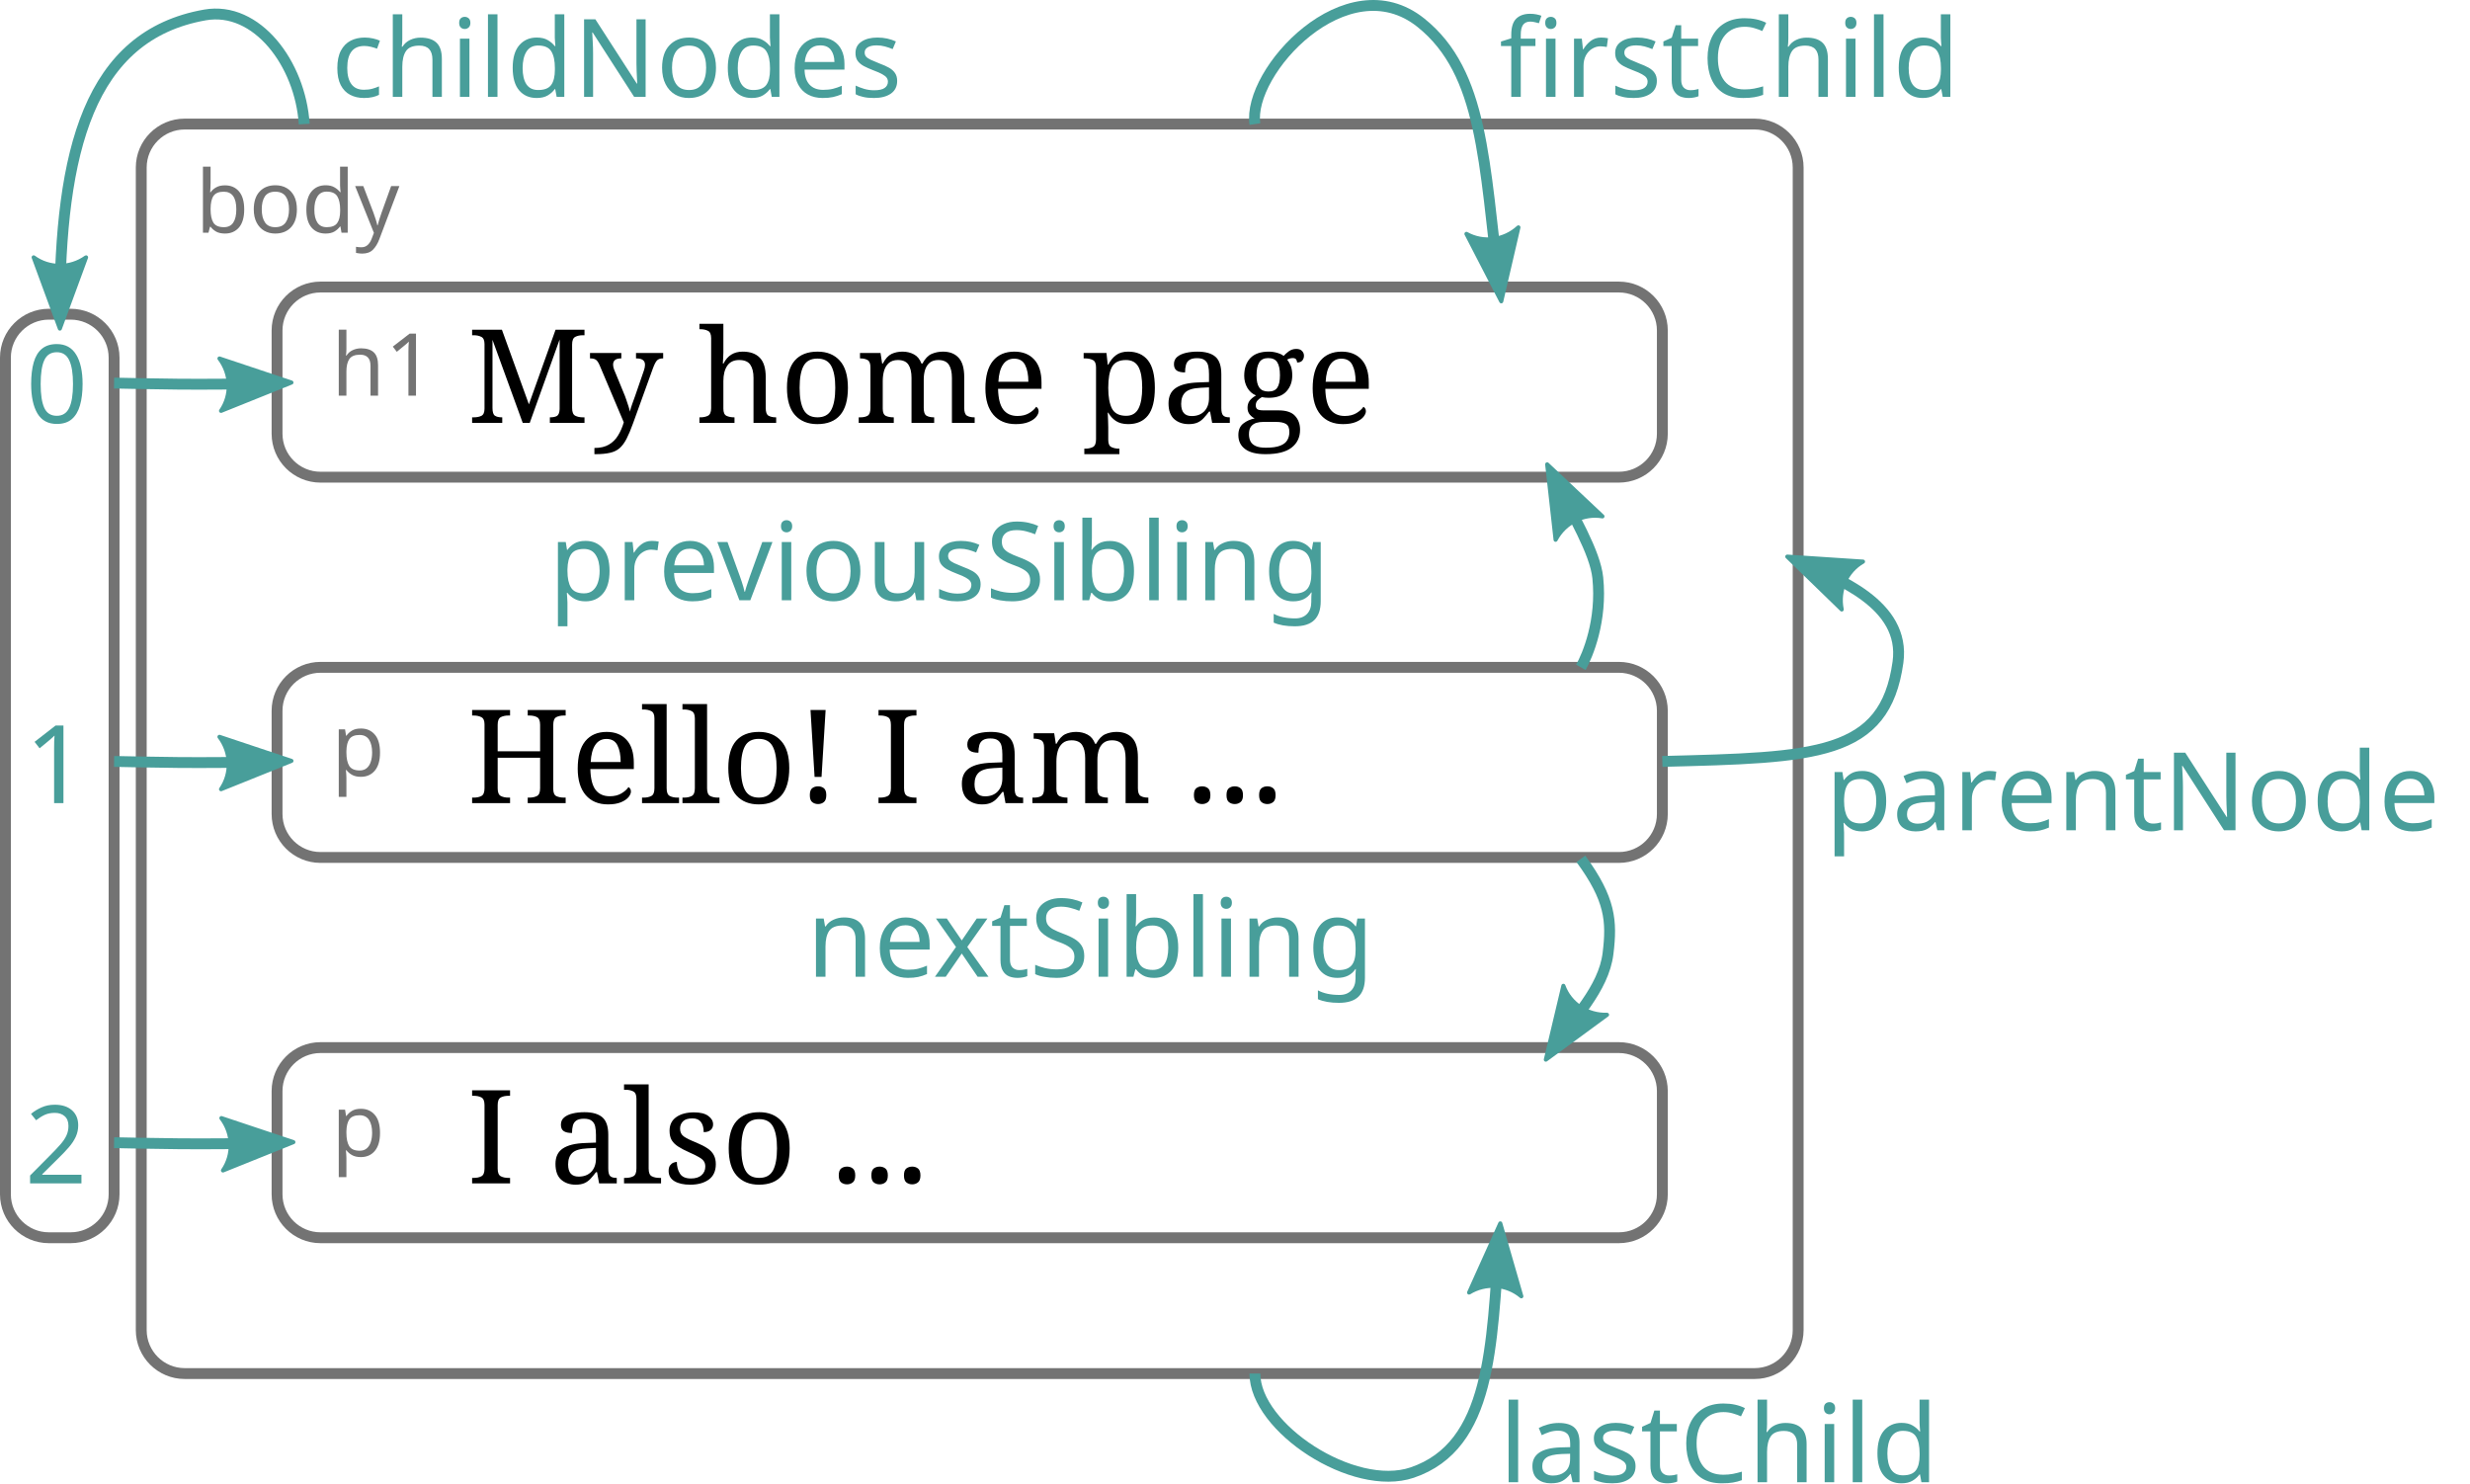
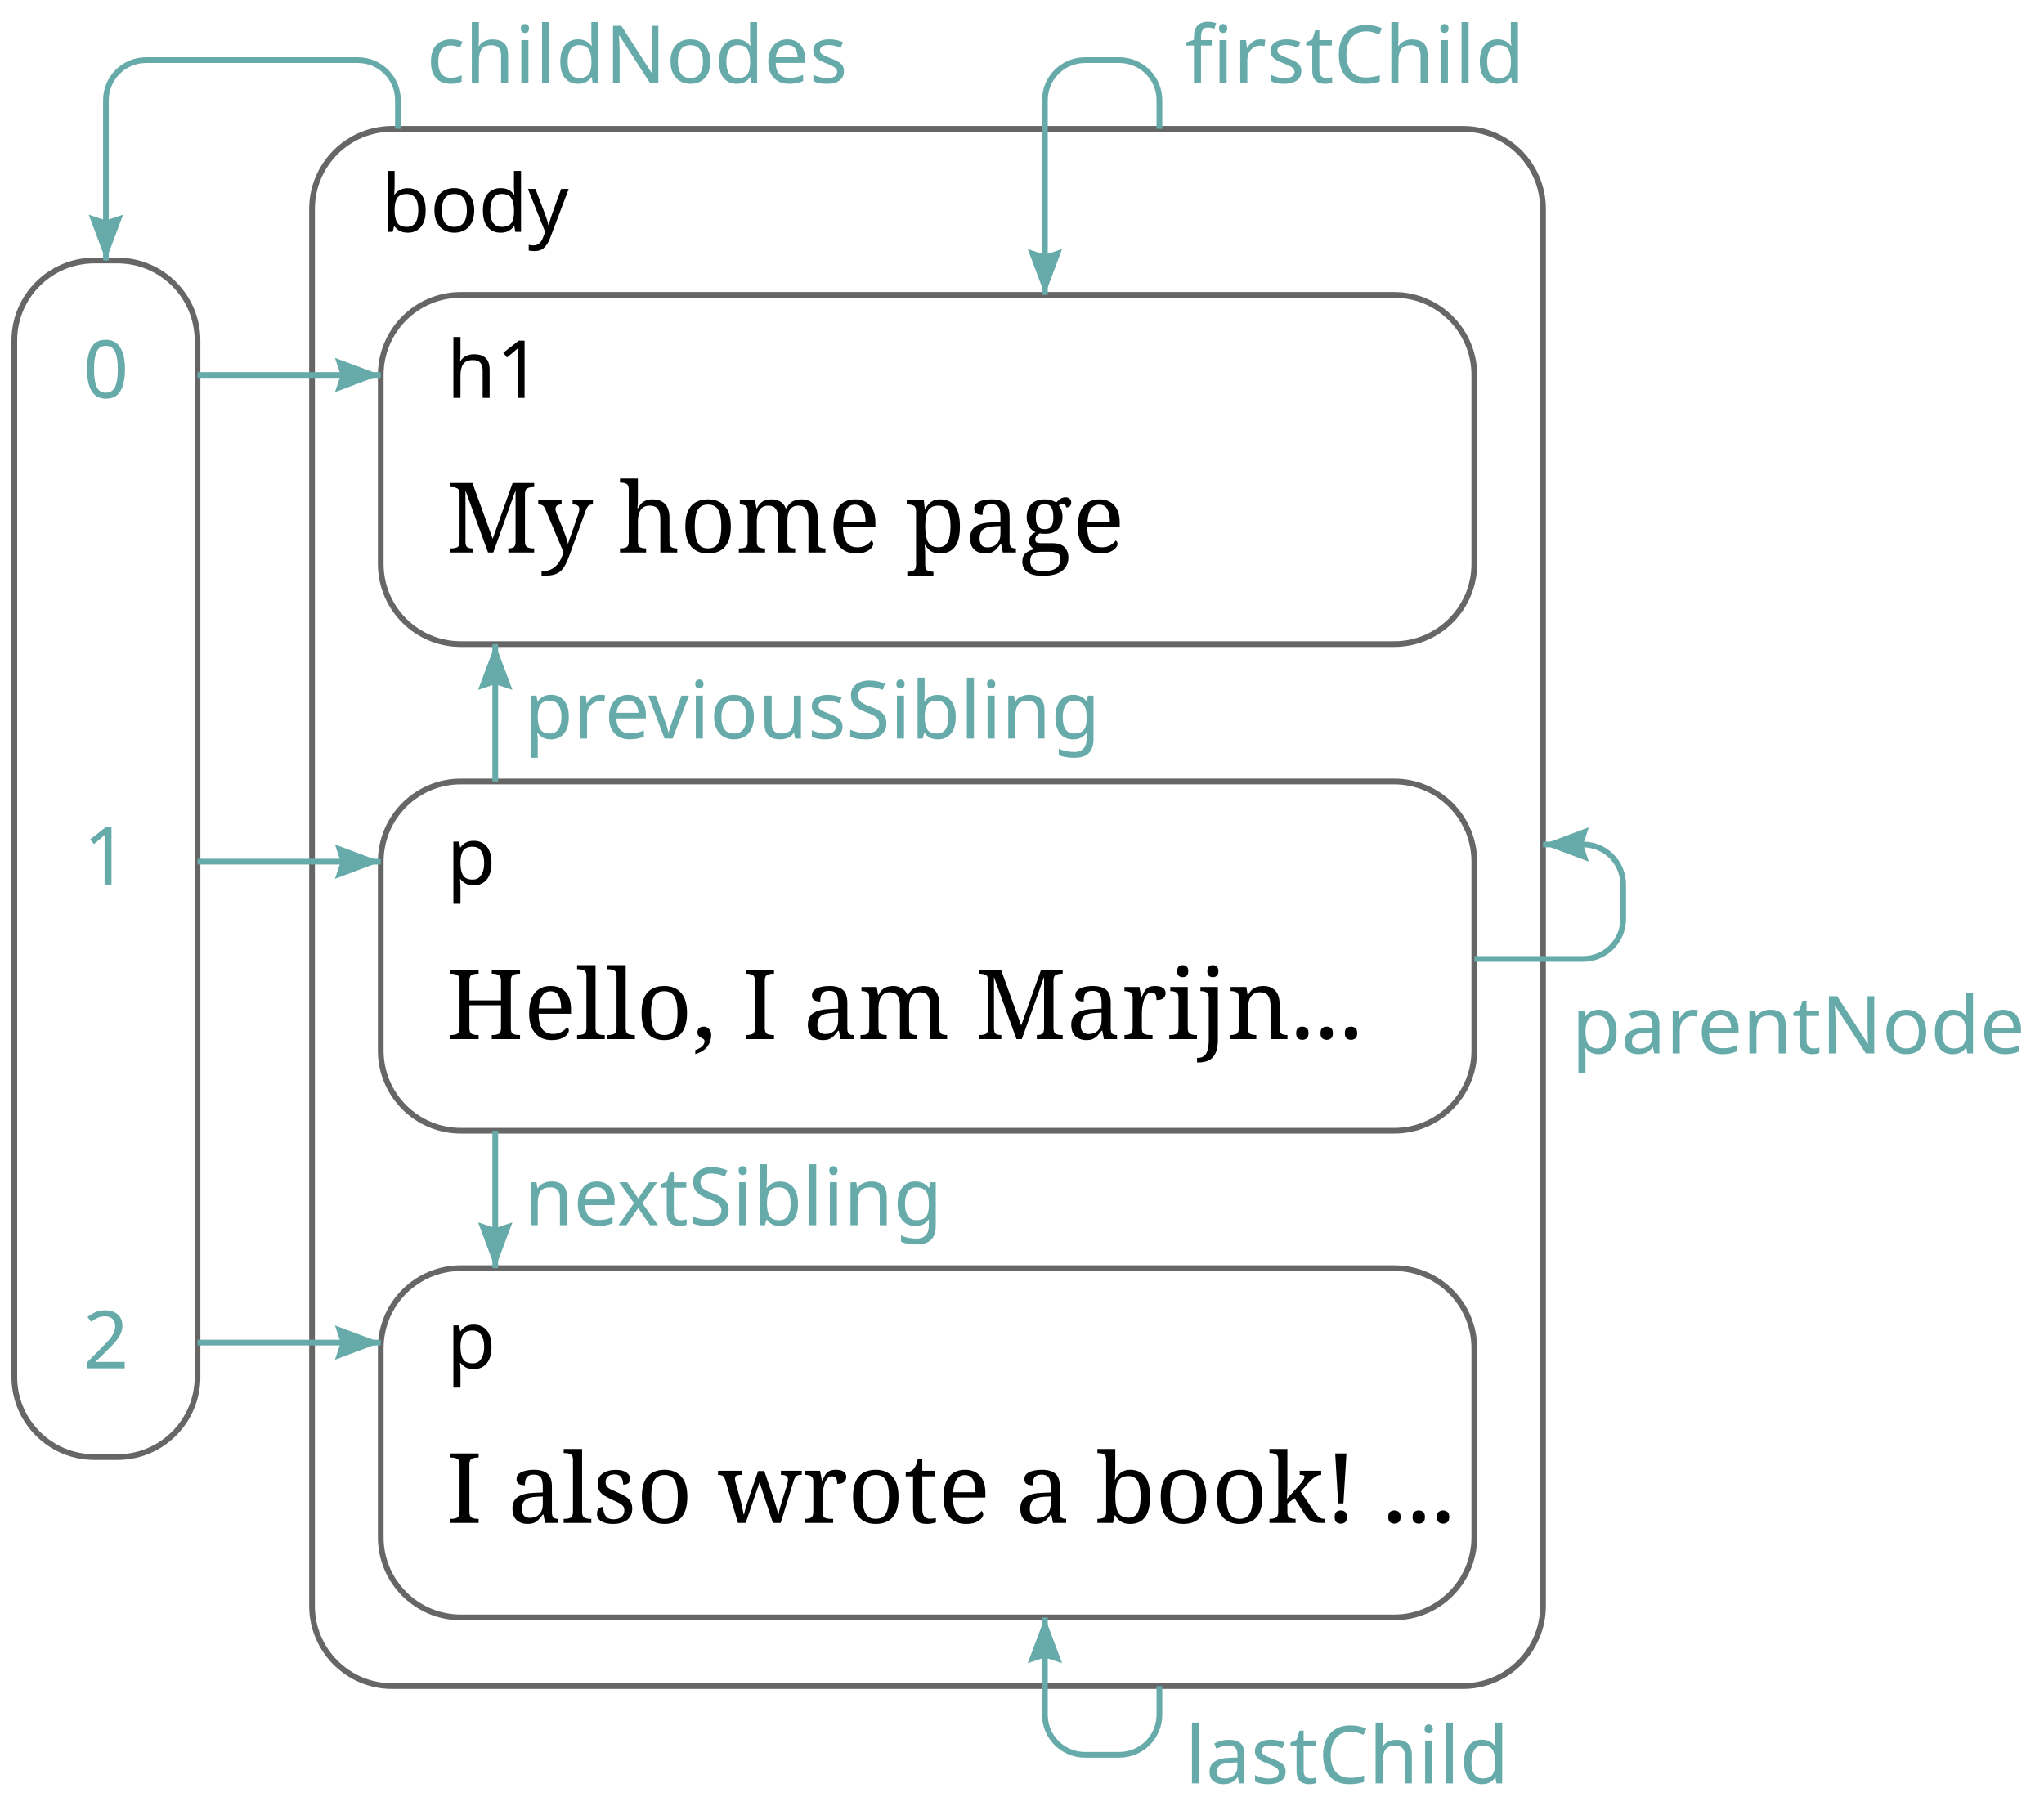
- <svg xmlns="http://www.w3.org/2000/svg" width="454.67" height="273.096" id="svg2" version="1.1">
-   <style id="style3">
+ <svg xmlns="http://www.w3.org/2000/svg" width="357" height="317" viewBox="-245 -250 357 317">
+   <style>
    @font-face {
      font-family: 'PT Mono';
      font-style: normal;
      font-weight: 400;
      src: local('PT Mono'), local('PTMono-Regular'), url(http://themes.googleusercontent.com/static/fonts/ptmono/v1/jmle3kzCPnW8O7_gZGRDlQ.woff) format('woff');
    }
+     .leaf {
+       font-family: "Georgia";
+       font-size: 17px;
+     }
+     .wraptext, .linktext, .index {
+       font-family: "PT Mono";
+       font-size: 14px;
+     }
+     .wrap {
+       border-radius: 14px;
+       stroke: #666;
+       fill: none;
+     }
+     .link { stroke: #6aa; }
+     .linktext, .index { fill: #6aa; }
  </style>
-   <defs id="defs4">
-     <marker orient="auto" refY="0" refX="0" id="Arrow2Mend" style="overflow:visible">
-       <path id="path3827" style="fill-rule:evenodd;stroke-width:0.625;stroke-linejoin:round" d="M 8.719,4.034 -2.207,0.016 8.719,-4.002 c -1.745,2.372 -1.735,5.617 -6e-7,8.035 z" transform="scale(-0.6,-0.6)" />
-     </marker>
-     <marker orient="auto" refY="0" refX="0" id="Arrow1Send" style="overflow:visible">
-       <path id="path3815" d="M 0,0 5,-5 -12.5,0 5,5 0,0 z" style="fill-rule:evenodd;stroke:#000000;stroke-width:1pt" transform="matrix(-0.2,0,0,-0.2,-1.2,0)" />
-     </marker>
-     <marker orient="auto" refY="0" refX="0" id="Arrow1Mend" style="overflow:visible">
-       <path id="path3809" d="M 0,0 5,-5 -12.5,0 5,5 0,0 z" style="fill-rule:evenodd;stroke:#000000;stroke-width:1pt" transform="matrix(-0.4,0,0,-0.4,-4,0)" />
-     </marker>
-     <marker orient="auto" refY="0" refX="0" id="Arrow1Lend" style="overflow:visible">
-       <path id="path3803" d="M 0,0 5,-5 -12.5,0 5,5 0,0 z" style="fill-rule:evenodd;stroke:#000000;stroke-width:1pt" transform="matrix(-0.8,0,0,-0.8,-10,0)" />
-     </marker>
-     <marker orient="auto" refY="0" refX="0" id="Arrow2MendB" style="overflow:visible">
-       <path id="path4815" style="fill:#4f4af3;fill-rule:evenodd;stroke:#4f4af3;stroke-width:0.625;stroke-linejoin:round" d="M 8.719,4.034 -2.207,0.016 8.719,-4.002 c -1.745,2.372 -1.735,5.617 -6e-7,8.035 z" transform="scale(-0.6,-0.6)" />
-     </marker>
-     <marker orient="auto" refY="0" refX="0" id="Arrow2MendBz" style="overflow:visible">
-       <path id="path3828" style="fill:#4aaff3;fill-rule:evenodd;stroke:#4aaff3;stroke-width:0.625;stroke-linejoin:round" d="M 8.719,4.034 -2.207,0.016 8.719,-4.002 c -1.745,2.372 -1.735,5.617 -6e-7,8.035 z" transform="scale(-0.6,-0.6)" />
-     </marker>
-     <marker orient="auto" refY="0" refX="0" id="Arrow2MendBzf" style="overflow:visible">
-       <path id="path4466" style="stroke-width:0.625;stroke-linejoin:round;stroke:#489e9a;fill-rule:evenodd;fill:#489e9a" d="M 8.719,4.034 -2.207,0.016 8.719,-4.002 c -1.745,2.372 -1.735,5.617 -6e-7,8.035 z" transform="scale(-0.6,-0.6)" />
-     </marker>
-     <marker orient="auto" refY="0" refX="0" id="Arrow2MendBzX" style="overflow:visible">
-       <path id="path4469" style="stroke-width:0.625;stroke-linejoin:round;stroke:#489e9a;fill-rule:evenodd;fill:#489e9a" d="M 8.719,4.034 -2.207,0.016 8.719,-4.002 c -1.745,2.372 -1.735,5.617 -6e-7,8.035 z" transform="scale(-0.6,-0.6)" />
-     </marker>
-     <marker orient="auto" refY="0" refX="0" id="Arrow2MendBzK" style="overflow:visible">
-       <path id="path4472" style="stroke-width:0.625;stroke-linejoin:round;stroke:#489e9a;fill-rule:evenodd;fill:#489e9a" d="M 8.719,4.034 -2.207,0.016 8.719,-4.002 c -1.745,2.372 -1.735,5.617 -6e-7,8.035 z" transform="scale(-0.6,-0.6)" />
-     </marker>
-     <marker orient="auto" refY="0" refX="0" id="Arrow2MendBzfi" style="overflow:visible">
-       <path id="path4475" style="stroke-width:0.625;stroke-linejoin:round;stroke:#489e9a;fill-rule:evenodd;fill:#489e9a" d="M 8.719,4.034 -2.207,0.016 8.719,-4.002 c -1.745,2.372 -1.735,5.617 -6e-7,8.035 z" transform="scale(-0.6,-0.6)" />
-     </marker>
-     <marker orient="auto" refY="0" refX="0" id="Arrow2MendBzh" style="overflow:visible">
-       <path id="path4478" style="stroke-width:0.625;stroke-linejoin:round;stroke:#489e9a;fill-rule:evenodd;fill:#489e9a" d="M 8.719,4.034 -2.207,0.016 8.719,-4.002 c -1.745,2.372 -1.735,5.617 -6e-7,8.035 z" transform="scale(-0.6,-0.6)" />
-     </marker>
-     <marker orient="auto" refY="0" refX="0" id="Arrow2MendBzP" style="overflow:visible">
-       <path id="path4481" style="stroke-width:0.625;stroke-linejoin:round;stroke:#489e9a;fill-rule:evenodd;fill:#489e9a" d="M 8.719,4.034 -2.207,0.016 8.719,-4.002 c -1.745,2.372 -1.735,5.617 -6e-7,8.035 z" transform="scale(-0.6,-0.6)" />
-     </marker>
-     <marker orient="auto" refY="0" refX="0" id="Arrow2MendBzZ" style="overflow:visible">
-       <path id="path4484" style="stroke-width:0.625;stroke-linejoin:round;stroke:#489e9a;fill-rule:evenodd;fill:#489e9a" d="M 8.719,4.034 -2.207,0.016 8.719,-4.002 c -1.745,2.372 -1.735,5.617 -6e-7,8.035 z" transform="scale(-0.6,-0.6)" />
-     </marker>
-     <marker orient="auto" refY="0" refX="0" id="Arrow2MendBzXX" style="overflow:visible">
-       <path id="path4487" style="stroke-width:0.625;stroke-linejoin:round;stroke:#489e9a;fill-rule:evenodd;fill:#489e9a" d="M 8.719,4.034 -2.207,0.016 8.719,-4.002 c -1.745,2.372 -1.735,5.617 -6e-7,8.035 z" transform="scale(-0.6,-0.6)" />
-     </marker>
-     <marker orient="auto" refY="0" refX="0" id="Arrow2MendBz3" style="overflow:visible">
-       <path id="path4650" style="stroke-width:0.625;stroke-linejoin:round;stroke:#489e9a;fill-rule:evenodd;fill:#489e9a" d="M 8.719,4.034 -2.207,0.016 8.719,-4.002 c -1.745,2.372 -1.735,5.617 -6e-7,8.035 z" transform="scale(-0.6,-0.6)" />
-     </marker>
-   </defs>
-   <g id="layer1" transform="translate(-63,-116.3296)">
-     <rect y="139.166" x="89" height="230" width="305" id="rect3799" style="fill:none;stroke:#737373;stroke-width:2;stroke-miterlimit:4;stroke-opacity:1;stroke-dasharray:none" rx="8" ry="8" />
-     <text id="text3801" y="159.166" x="99" style="font-size:16px;font-style:normal;font-variant:normal;font-weight:normal;font-stretch:normal;line-height:125%;letter-spacing:0px;word-spacing:0px;fill:#737373;fill-opacity:1;stroke:none;font-family:PT Mono;-inkscape-font-specification:PT Mono" xml:space="preserve">
-       <tspan y="159.166" x="99" id="tspan3803">body</tspan>
-     </text>
-     <rect style="fill:none;stroke:#737373;stroke-width:2;stroke-miterlimit:4;stroke-opacity:1;stroke-dasharray:none" id="rect3755" width="255" height="35" x="114" y="169.166" rx="8" ry="8" />
-     <text xml:space="preserve" style="font-size:16px;font-style:normal;font-variant:normal;font-weight:normal;font-stretch:normal;line-height:125%;letter-spacing:0px;word-spacing:0px;fill:#737373;fill-opacity:1;stroke:none;font-family:PT Mono;-inkscape-font-specification:PT Mono" x="124" y="189.166" id="text3757">
-       <tspan id="tspan3759" x="124" y="189.166">h1</tspan>
-     </text>
-     <text xml:space="preserve" style="font-size:24px;font-style:normal;font-variant:normal;font-weight:normal;font-stretch:normal;line-height:125%;letter-spacing:0px;word-spacing:0px;fill:#000000;fill-opacity:1;stroke:none;font-family:Georgia;-inkscape-font-specification:Georgia" x="149" y="194.166" id="text3761">
-       <tspan id="tspan3763" x="149" y="194.166">My home page</tspan>
-     </text>
-     <text id="text3767" y="259.166" x="124" style="font-size:16px;font-style:normal;font-variant:normal;font-weight:normal;font-stretch:normal;line-height:125%;letter-spacing:0px;word-spacing:0px;fill:#737373;fill-opacity:1;stroke:none;font-family:PT Mono;-inkscape-font-specification:PT Mono" xml:space="preserve">
-       <tspan y="259.166" x="124" id="tspan3769">p</tspan>
-     </text>
-     <text id="text3771" y="264.166" x="149" style="font-size:24px;font-style:normal;font-variant:normal;font-weight:normal;font-stretch:normal;line-height:125%;letter-spacing:0px;word-spacing:0px;fill:#000000;fill-opacity:1;stroke:none;font-family:Georgia;-inkscape-font-specification:Georgia" xml:space="preserve">
-       <tspan y="264.166" x="149" id="tspan3773">Hello! I am ...</tspan>
-     </text>
-     <text xml:space="preserve" style="font-size:24px;font-style:normal;font-variant:normal;font-weight:normal;font-stretch:normal;line-height:125%;letter-spacing:0px;word-spacing:0px;fill:#000000;fill-opacity:1;stroke:none;font-family:Georgia;-inkscape-font-specification:Georgia" x="149" y="334.166" id="text3781">
-       <tspan id="tspan3783" x="149" y="334.166">I also ...</tspan>
-     </text>
-     <text id="text3011" y="226.817" x="164" style="font-size:30px;font-style:normal;font-variant:normal;font-weight:normal;font-stretch:normal;line-height:125%;letter-spacing:0px;word-spacing:0px;fill:#489e9a;fill-opacity:1;stroke:none;font-family:PT Mono;-inkscape-font-specification:PT Mono" xml:space="preserve">
-       <tspan style="font-size:20px;fill:#489e9a;fill-opacity:1" y="226.817" x="164" id="tspan3013">previousSibling</tspan>
-     </text>
-     <text xml:space="preserve" style="font-size:30px;font-style:normal;font-variant:normal;font-weight:normal;font-stretch:normal;line-height:125%;letter-spacing:0px;word-spacing:0px;fill:#489e9a;fill-opacity:1;stroke:none;font-family:PT Mono;-inkscape-font-specification:PT Mono" x="211.5" y="296.13" id="text3891">
-       <tspan id="tspan3893" x="211.5" y="296.13" style="font-size:20px;fill:#489e9a;fill-opacity:1">nextSibling</tspan>
-     </text>
-     <text xml:space="preserve" style="font-size:30px;font-style:normal;font-variant:normal;font-weight:normal;font-stretch:normal;line-height:125%;letter-spacing:0px;word-spacing:0px;fill:#489e9a;fill-opacity:1;stroke:none;font-family:PT Mono;-inkscape-font-specification:PT Mono" x="399" y="269.166" id="text3897">
-       <tspan x="399" y="269.166" style="font-size:20px;fill:#489e9a;fill-opacity:1" id="tspan3901">parentNode</tspan>
-     </text>
-     <path style="stroke-linejoin:miter;marker-end:url(#Arrow2MendBzP);stroke-opacity:1;stroke:#489e9a;stroke-linecap:butt;stroke-miterlimit:4;stroke-dasharray:none;stroke-width:2;fill:none" d="m 294,139.166 c -1.429,-9.643 16.899,-29.579 30.554,-18.653 11.512,9.211 11.589,25.796 14.446,48.653" id="path3909" />
-     <text id="text3911" y="134.166" x="339" style="font-size:30px;font-style:normal;font-variant:normal;font-weight:normal;font-stretch:normal;line-height:125%;letter-spacing:0px;word-spacing:0px;fill:#489e9a;fill-opacity:1;stroke:none;font-family:PT Mono;-inkscape-font-specification:PT Mono" xml:space="preserve">
-       <tspan id="tspan3913" style="font-size:20px;fill:#489e9a;fill-opacity:1" y="134.166" x="339">firstChild</tspan>
-     </text>
-     <text xml:space="preserve" style="font-size:30px;font-style:normal;font-variant:normal;font-weight:normal;font-stretch:normal;line-height:125%;letter-spacing:0px;word-spacing:0px;fill:#489e9a;fill-opacity:1;stroke:none;font-family:PT Mono;-inkscape-font-specification:PT Mono" x="339" y="389.166" id="text3917">
-       <tspan x="339" y="389.166" style="font-size:20px;fill:#489e9a;fill-opacity:1" id="tspan3919">lastChild</tspan>
-     </text>
-     <text xml:space="preserve" style="font-size:30px;font-style:normal;font-variant:normal;font-weight:normal;font-stretch:normal;line-height:125%;letter-spacing:0px;word-spacing:0px;fill:#489e9a;fill-opacity:1;stroke:none;font-family:PT Mono;-inkscape-font-specification:PT Mono" x="124" y="134.166" id="text3923">
-       <tspan x="124" y="134.166" style="font-size:20px;fill:#489e9a;fill-opacity:1" id="tspan3925">childNodes</tspan>
-     </text>
-     <rect style="fill:none;stroke:#737373;stroke-width:2;stroke-miterlimit:4;stroke-opacity:1;stroke-dasharray:none" id="rect3927" width="20" height="170" x="64" y="174.166" rx="8" ry="8" />
-     <path style="stroke-linejoin:miter;marker-end:url(#Arrow2MendBzfi);stroke-opacity:1;stroke:#489e9a;stroke-linecap:butt;stroke-miterlimit:4;stroke-dasharray:none;stroke-width:2;fill:none" d="m 84,186.844 c 5.631,0.094 15.605,0.433 30,0" id="path3929" />
-     <text id="text3935" y="334.166" x="67.586" style="font-size:30px;font-style:normal;font-variant:normal;font-weight:normal;font-stretch:normal;line-height:125%;letter-spacing:0px;word-spacing:0px;fill:#489e9a;fill-opacity:1;stroke:none;font-family:PT Mono;-inkscape-font-specification:PT Mono" xml:space="preserve">
-       <tspan style="font-size:20px;fill:#489e9a;fill-opacity:1" y="334.166" x="67.586" id="tspan3937">2</tspan>
-     </text>
-     <text xml:space="preserve" style="font-size:30px;font-style:normal;font-variant:normal;font-weight:normal;font-stretch:normal;line-height:125%;letter-spacing:0px;word-spacing:0px;fill:#489e9a;fill-opacity:1;stroke:none;font-family:PT Mono;-inkscape-font-specification:PT Mono" x="67.586" y="264.166" id="text3939">
-       <tspan id="tspan3941" x="67.586" y="264.166" style="font-size:20px;fill:#489e9a;fill-opacity:1">1</tspan>
-     </text>
-     <text id="text3943" y="194.166" x="67.75" style="font-size:30px;font-style:normal;font-variant:normal;font-weight:normal;font-stretch:normal;line-height:125%;letter-spacing:0px;word-spacing:0px;fill:#489e9a;fill-opacity:1;stroke:none;font-family:PT Mono;-inkscape-font-specification:PT Mono" xml:space="preserve">
-       <tspan style="font-size:20px;fill:#489e9a;fill-opacity:1" y="194.166" x="67.75" id="tspan3945">0</tspan>
-     </text>
-     <rect ry="8" rx="8" y="239.166" x="114" height="35" width="255" id="rect3046" style="fill:none;stroke:#737373;stroke-width:2;stroke-miterlimit:4;stroke-opacity:1;stroke-dasharray:none" />
-     <path style="stroke-linejoin:miter;marker-end:url(#Arrow2MendBzf);stroke-opacity:1;stroke:#489e9a;stroke-linecap:butt;stroke-miterlimit:4;stroke-dasharray:none;stroke-width:2;fill:none" d="m 354,239.166 c 1.269,-2.254 3.923,-8.611 3.118,-16.465 -0.484,-4.728 -4.547,-11.392 -8.118,-18.535" id="path3026" />
-     <text xml:space="preserve" style="font-size:16px;font-style:normal;font-variant:normal;font-weight:normal;font-stretch:normal;line-height:125%;letter-spacing:0px;word-spacing:0px;fill:#737373;fill-opacity:1;stroke:none;font-family:PT Mono;-inkscape-font-specification:PT Mono" x="124" y="329.166" id="text3052">
-       <tspan id="tspan3054" x="124" y="329.166">p</tspan>
-     </text>
-     <rect style="fill:none;stroke:#737373;stroke-width:2;stroke-miterlimit:4;stroke-opacity:1;stroke-dasharray:none" id="rect3056" width="255" height="35" x="114" y="309.166" rx="8" ry="8" />
-     <path id="path3931" d="m 84,256.487 c 5.631,0.094 15.605,0.433 30,0" style="stroke-linejoin:miter;marker-end:url(#Arrow2MendBzX);stroke-opacity:1;stroke:#489e9a;stroke-linecap:butt;stroke-miterlimit:4;stroke-dasharray:none;stroke-width:2;fill:none" />
-     <path style="stroke-linejoin:miter;marker-end:url(#Arrow2MendBzXX);stroke-opacity:1;stroke:#489e9a;stroke-linecap:butt;stroke-miterlimit:4;stroke-dasharray:none;stroke-width:2;fill:none" d="m 84,326.666 c 5.631,0.094 15.962,0.433 30.357,0" id="path3933" />
-     <path id="path3895" d="m 369,256.487 c 28.214,-0.714 40.96,-0.926 43.371,-18.247 1.503,-10.798 -11.518,-15.536 -17.946,-18.393" style="stroke-linejoin:miter;marker-end:url(#Arrow2MendBzK);stroke-opacity:1;stroke:#489e9a;stroke-linecap:butt;stroke-miterlimit:4;stroke-dasharray:none;stroke-width:2;fill:none" />
-     <path id="path3889" d="m 354,274.418 c 5.436,7.431 5.736,11.428 5,17.426 -0.812,6.617 -6.535,12.097 -10,17.321" style="stroke-linejoin:miter;marker-end:url(#Arrow2MendBzZ);stroke-opacity:1;stroke:#489e9a;stroke-linecap:butt;stroke-miterlimit:4;stroke-dasharray:none;stroke-width:2;fill:none" />
-     <path id="path3915" d="m 294,369.166 c 0,10 18.141,21.885 28.94,18.229 14.56,-4.93 14.632,-23.229 16.06,-43.229" style="stroke-linejoin:miter;marker-end:url(#Arrow2MendBzh);stroke-opacity:1;stroke:#489e9a;stroke-linecap:butt;stroke-miterlimit:4;stroke-dasharray:none;stroke-width:2;fill:none" />
-     <path id="path3921" d="M 119,139.166 C 118.286,128.094 110.281,117.394 100.716,119.084 79.361,122.857 74,144.166 74,174.166" style="stroke-linejoin:miter;marker-end:url(#Arrow2MendBz3);stroke-opacity:1;stroke:#489e9a;stroke-linecap:butt;stroke-miterlimit:4;stroke-dasharray:none;stroke-width:2;fill:none" />
+   <g>
+     <text x="-167" y="16" class="leaf">I also wrote a book! ...</text>
+     <text x="-167" y="-11" class="wraptext">p</text>
+     <rect x="-178.5" y="-28.5" width="191" height="61" class="wrap" rx="14" ry="14" />
+     <text x="-167" y="-68.5" class="leaf">Hello, I am Marijn...</text>
+     <text x="-167" y="-95.5" class="wraptext">p</text>
+     <rect x="-178.5" y="-113.5" width="191" height="61" class="wrap" rx="14" ry="14" />
+     <text x="-167" y="-153.5" class="leaf">My home page</text>
+     <text x="-167" y="-180.5" class="wraptext">h1</text>
+     <rect x="-178.5" y="-198.5" width="191" height="61" class="wrap" rx="14" ry="14" />
+     <text x="-178.5" y="-209.5" class="wraptext">body</text>
+     <rect x="-190.5" y="-227.5" width="215" height="272" class="wrap" rx="14" ry="14" />
+     <text x="-230.5" y="-180.5" class="index">0</text>
+     <text x="-230.5" y="-95.5" class="index">1</text>
+     <text x="-230.5" y="-11" class="index">2</text>
+     <rect x="-242.5" y="-204.5" width="32" height="209" class="wrap" rx="14" ry="14" />
+     <path d="M -210.5 -184.5 L -178.5 -184.5" class="link" fill="none" />
+     <path d="M 0 0 L 3 8 L 0 7 L -3 8 Z" scale="1" stroke="none" fill="rgb(102, 170, 170)" transform="translate(-178.5 -184.5) rotate(90) scale(1)" />
+     <path d="M -210.5 -99.5 L -178.5 -99.5" class="link" fill="none" />
+     <path d="M 0 0 L 3 8 L 0 7 L -3 8 Z" scale="1" stroke="none" fill="rgb(102, 170, 170)" transform="translate(-178.5 -99.5) rotate(90) scale(1)" />
+     <path d="M -210.5 -15.5 L -178.5 -15.5" class="link" fill="none" />
+     <path d="M 0 0 L 3 8 L 0 7 L -3 8 Z" scale="1" stroke="none" fill="rgb(102, 170, 170)" transform="translate(-178.5 -15.5) rotate(90) scale(1)" />
+     <path d="M -175.5 -227.5 L -175.5 -232.5 A 7 7 0 0 0 -182.5 -239.5 L -219.5 -239.5 A 7 7 0 0 0 -226.5 -232.5 L -226.5 -204.5" class="link" fill="none" />
+     <path d="M 0 0 L 3 8 L 0 7 L -3 8 Z" scale="1" stroke="none" fill="rgb(102, 170, 170)" transform="translate(-226.5 -204.5) rotate(180) scale(1)" />
+     <text x="-170.5" y="-235.5" class="linktext">childNodes</text>
+     <path d="M -42.5 -227.5 L -42.5 -232.5 A 7 7 0 0 0 -49.5 -239.5 L -55.5 -239.5 A 7 7 0 0 0 -62.5 -232.5 L -62.5 -198.5" class="link" fill="none" />
+     <path d="M 0 0 L 3 8 L 0 7 L -3 8 Z" scale="1" stroke="none" fill="rgb(102, 170, 170)" transform="translate(-62.5 -198.5) rotate(180) scale(1)" />
+     <text x="-38" y="-235.5" class="linktext">firstChild</text>
+     <path d="M -42.5 44.5 L -42.5 49.5 A 7 7 0 0 1 -49.5 56.5 L -55.5 56.5 A 7 7 0 0 1 -62.5 49.5 L -62.5 32.5" class="link" fill="none" />
+     <path d="M 0 0 L 3 8 L 0 7 L -3 8 Z" scale="1" stroke="none" fill="rgb(102, 170, 170)" transform="translate(-62.5 32.5) rotate(0) scale(1)" />
+     <text x="-38" y="61.5" class="linktext">lastChild</text>
+     <path d="M -158.5 -113.5 L -158.5 -137.5" class="link" fill="none" />
+     <path d="M 0 0 L 3 8 L 0 7 L -3 8 Z" scale="1" stroke="none" fill="rgb(102, 170, 170)" transform="translate(-158.5 -137.5) rotate(0) scale(1)" />
+     <text x="-153.5" y="-121" class="linktext">previousSibling</text>
+     <path d="M -158.5 -52.5 L -158.5 -28.5" class="link" fill="none" />
+     <path d="M 0 0 L 3 8 L 0 7 L -3 8 Z" scale="1" stroke="none" fill="rgb(102, 170, 170)" transform="translate(-158.5 -28.5) rotate(180) scale(1)" />
+     <text x="-153.5" y="-36" class="linktext">nextSibling</text>
+     <path d="M 12.5 -82.5 L 31.5 -82.5 A 7 7 0 0 0 38.5 -89.5 L 38.5 -95.5 A 7 7 0 0 0 31.5 -102.5 L 31.5 -102.5 L 24.5 -102.5" class="link" fill="none" />
+     <path d="M 0 0 L 3 8 L 0 7 L -3 8 Z" scale="1" stroke="none" fill="rgb(102, 170, 170)" transform="translate(24.5 -102.5) rotate(270) scale(1)" />
+     <text x="29.5" y="-66" class="linktext">parentNode</text>
  </g>
</svg>
